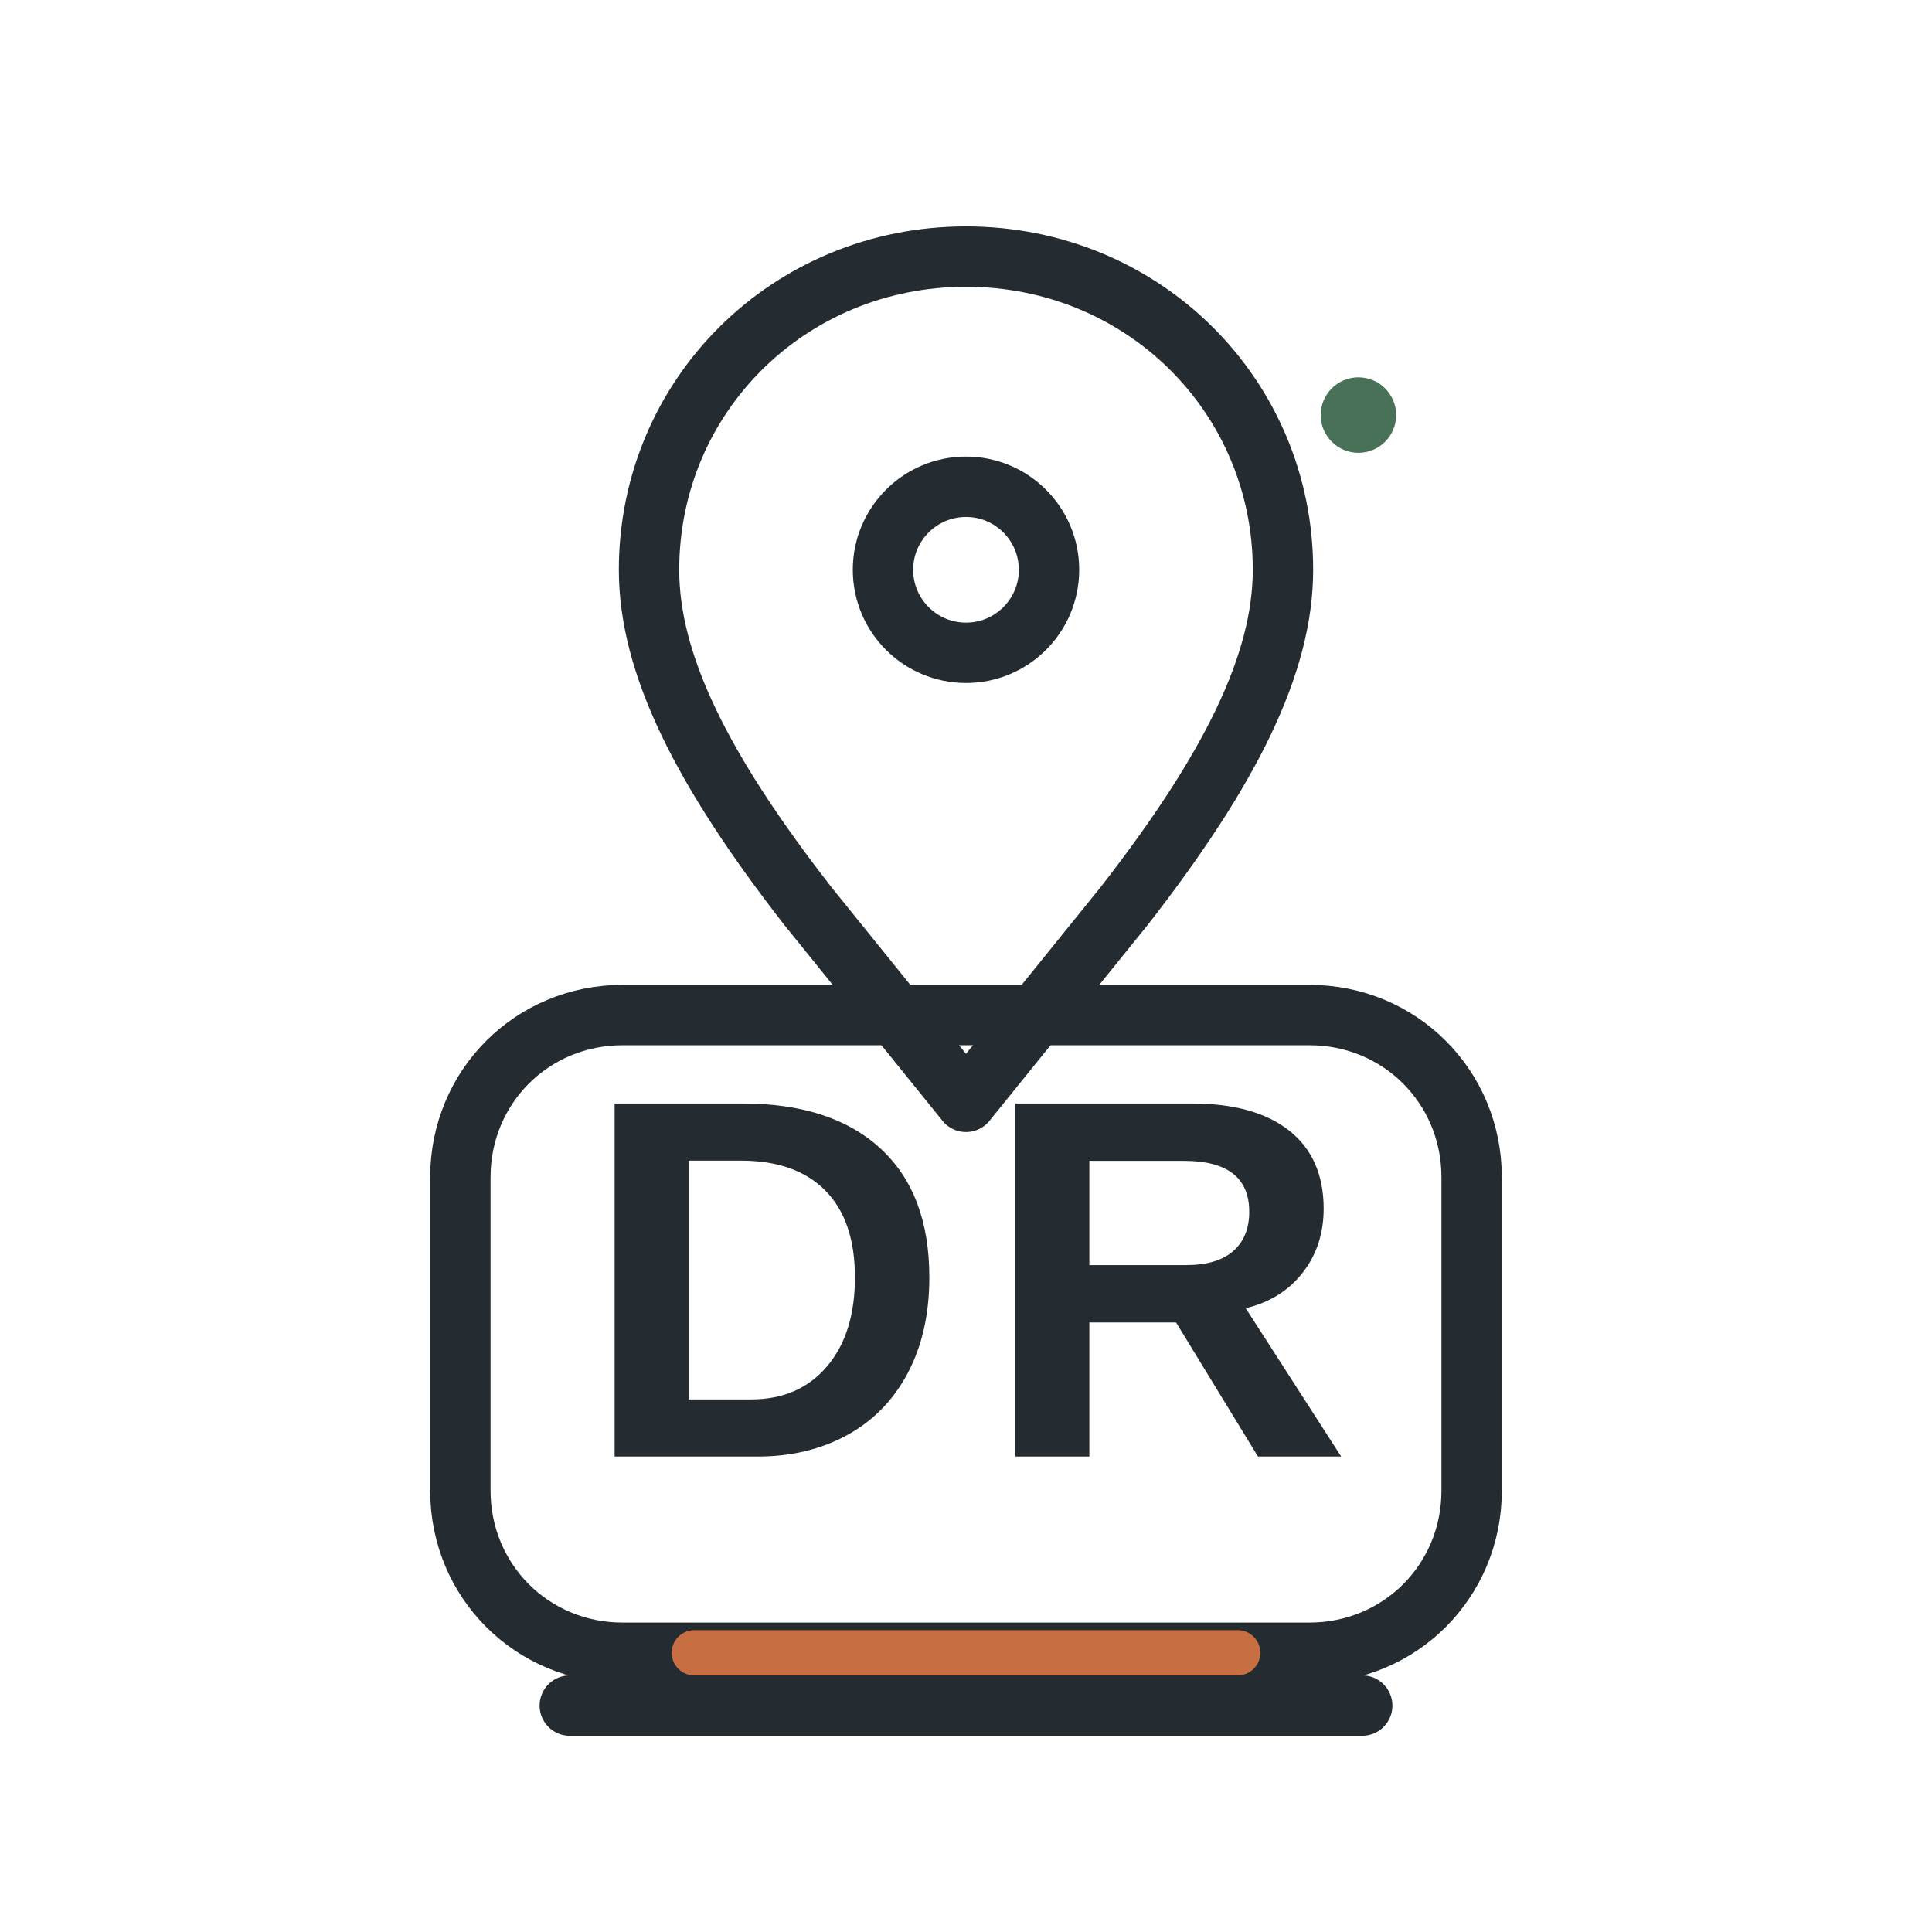
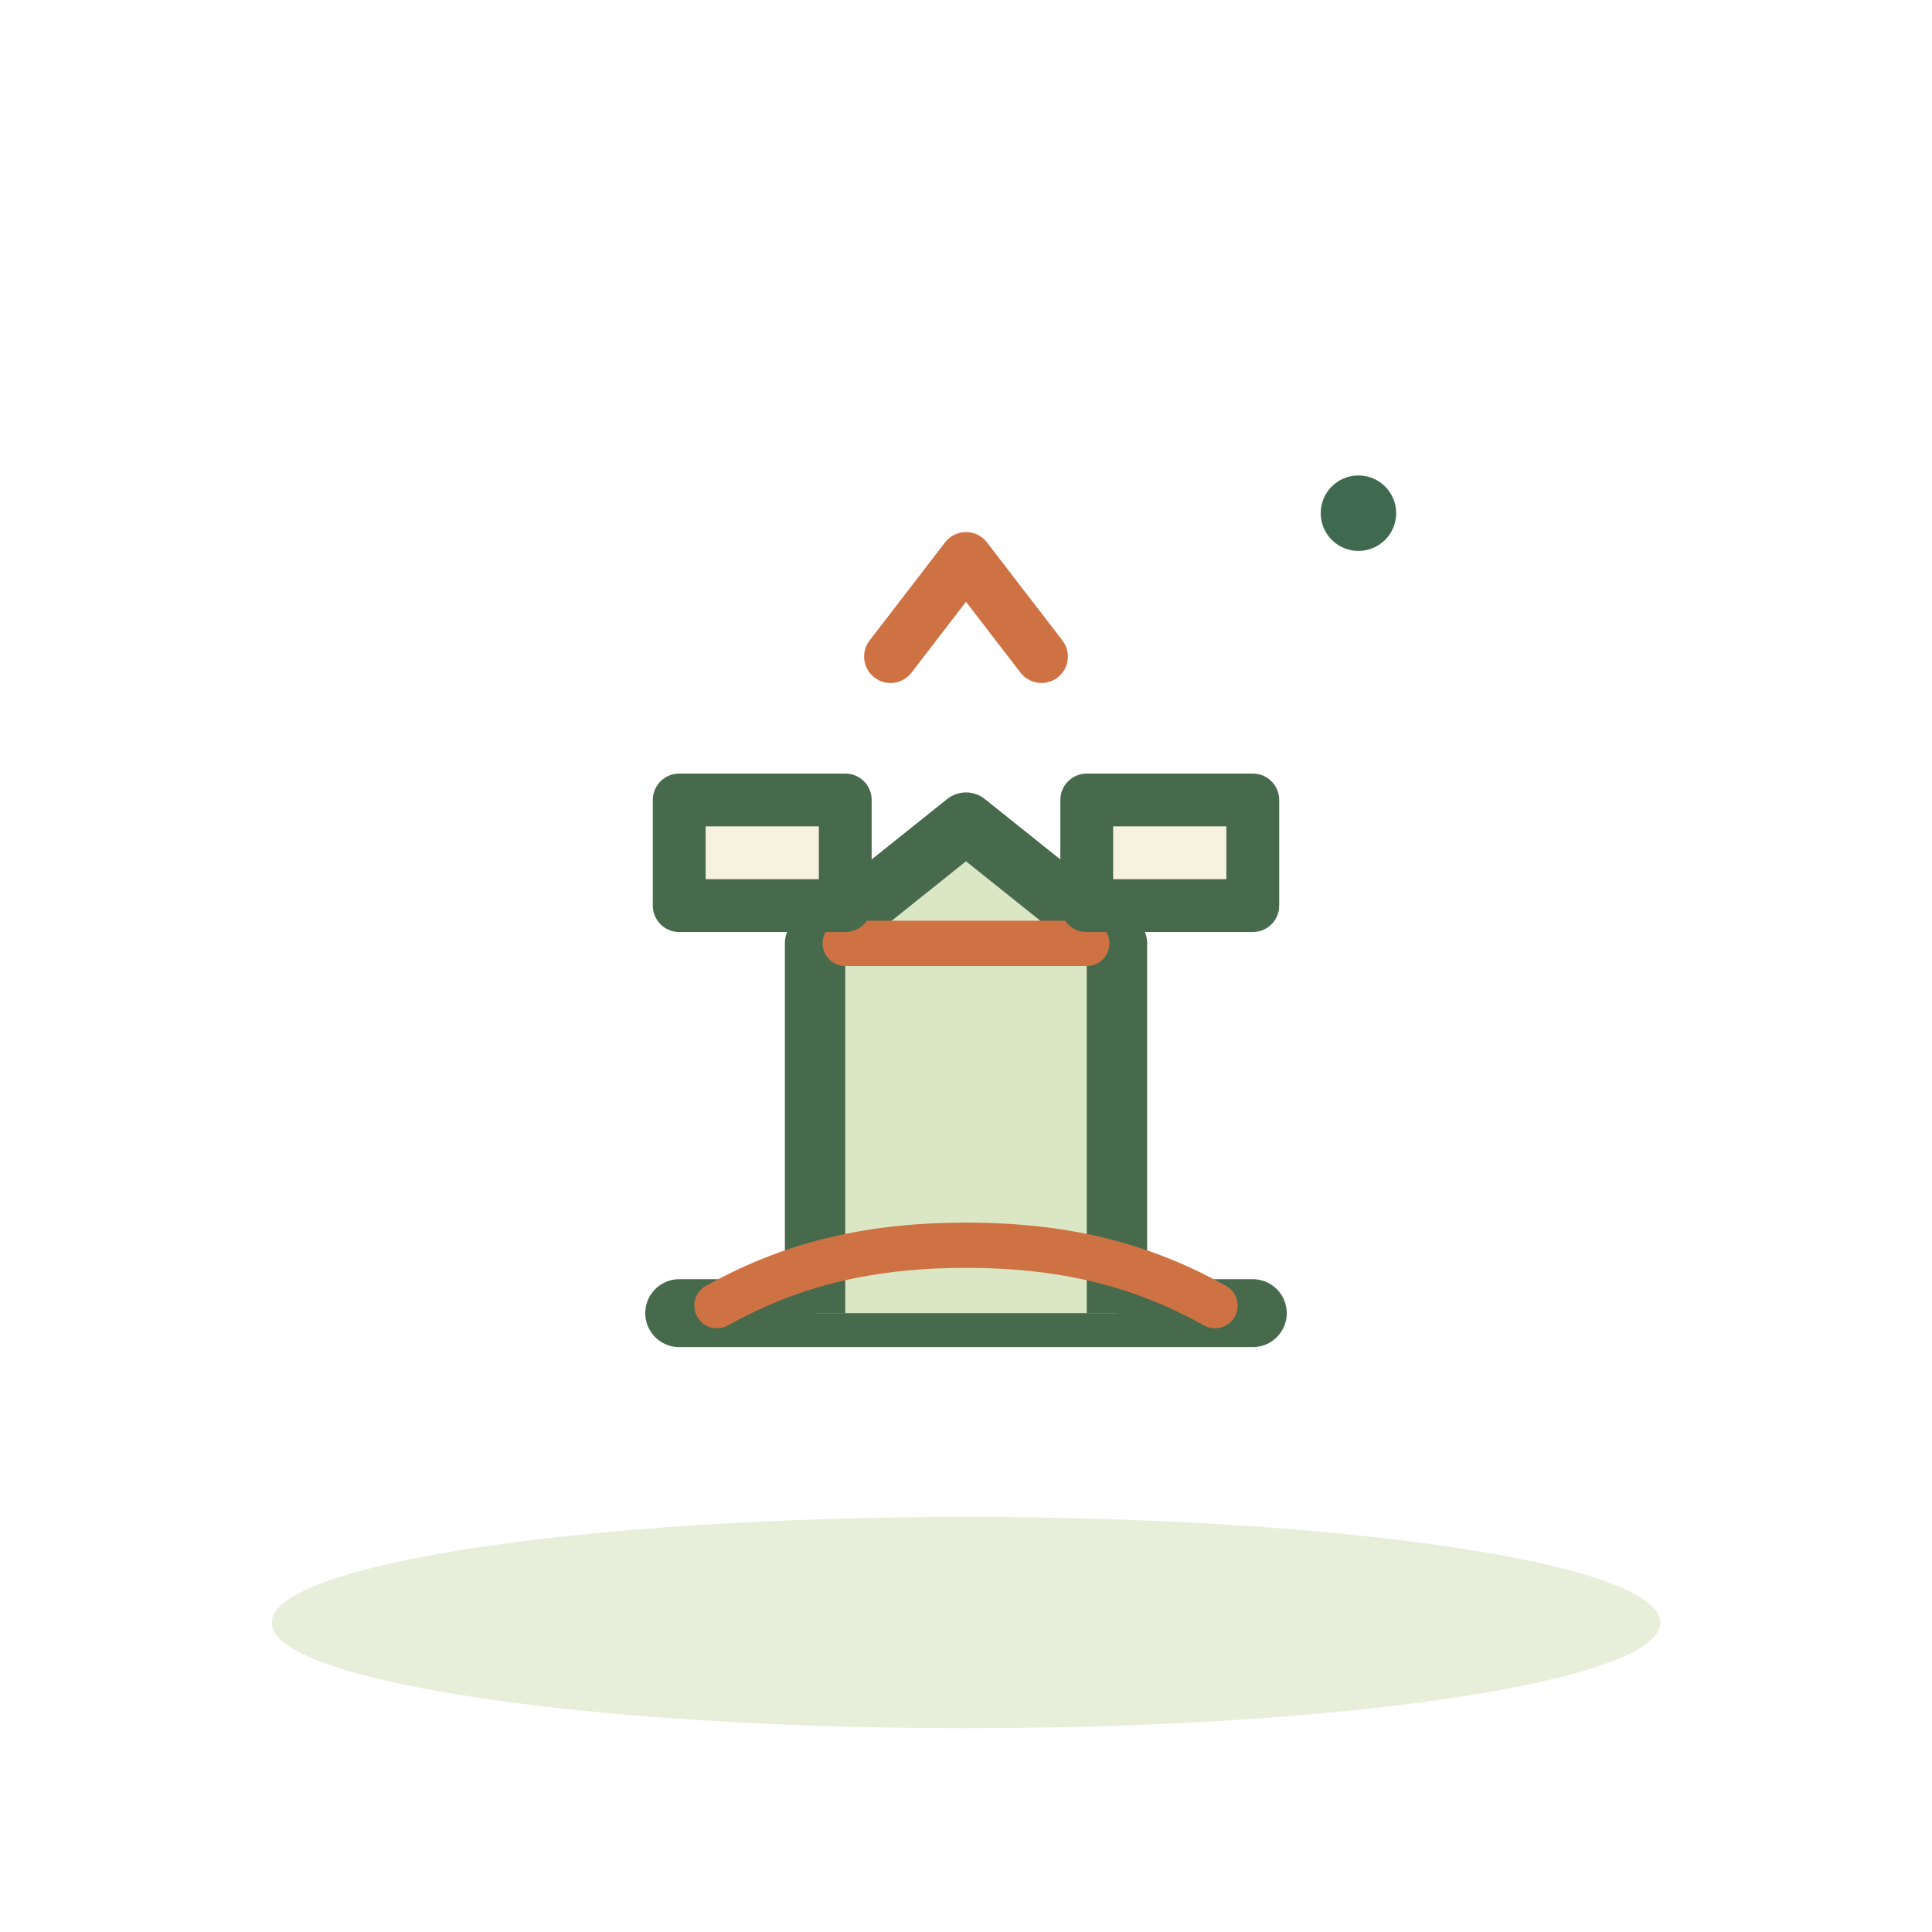
<svg xmlns="http://www.w3.org/2000/svg" viewBox="0 0 512 512" fill="none">
-   <g stroke="#242b31" stroke-width="16" stroke-linecap="round" stroke-linejoin="round">
-     <path d="M256 68c-47 0-84 37-84 83 0 25 14 53 42 89l42 52 42-52c28-36 42-64 42-89 0-46-37-83-84-83Z" />
-     <circle cx="256" cy="151" r="22" />
-     <path d="M122 312c0-24 19-43 43-43h182c24 0 43 19 43 43v83c0 24-19 43-43 43H165c-24 0-43-19-43-43Z" />
-     <path d="M151 452h210" />
-   </g>
-   <path d="M184 438h144" stroke="#cf7243" stroke-width="12" stroke-linecap="round" opacity="0.95" />
-   <circle cx="360" cy="110" r="10" fill="#3f6a50" opacity="0.95" />
-   <text x="256" y="386" fill="#242b31" font-family="Avenir Next, Segoe UI, Helvetica Neue, Arial, sans-serif" font-size="136" font-weight="800" letter-spacing="8" text-anchor="middle">DR</text>
+   <defs>
+     <linearGradient id="bg" x1="92" y1="70" x2="420" y2="446" gradientUnits="userSpaceOnUse">
+       <stop offset="0" stop-color="#f7f1df" />
+       <stop offset="1" stop-color="#eef3de" />
+     </linearGradient>
+     <linearGradient id="sage" x1="124" y1="124" x2="376" y2="388" gradientUnits="userSpaceOnUse">
+       <stop offset="0" stop-color="#dfe9c8" />
+       <stop offset="1" stop-color="#b9d09f" />
+     </linearGradient>
+     <linearGradient id="green" x1="142" y1="100" x2="384" y2="414" gradientUnits="userSpaceOnUse">
+       <stop offset="0" stop-color="#5f8258" />
+       <stop offset="1" stop-color="#476a4d" />
+     </linearGradient>
+     <linearGradient id="orange" x1="180" y1="112" x2="386" y2="388" gradientUnits="userSpaceOnUse">
+       <stop offset="0" stop-color="#f6b46b" />
+       <stop offset="1" stop-color="#cf7243" />
+     </linearGradient>
+   </defs>
+   <ellipse cx="256" cy="430" rx="184" ry="28" fill="#dfe7cc" opacity="0.7" />
+   <path d="M180 348h152" stroke="#476a4d" stroke-width="18" stroke-linecap="round" />
+   <path d="M216 348v-98l40-32 40 32v98" fill="#dbe7c4" stroke="#476a4d" stroke-width="16" stroke-linejoin="round" />
+   <path d="M224 250h64" stroke="#cf7243" stroke-width="12" stroke-linecap="round" />
+   <path d="M190 346c18-10 38-16 66-16s48 6 66 16" stroke="#cf7243" stroke-width="12" stroke-linecap="round" />
+   <path d="M180 212h44v28h-44z" fill="#f7f1df" stroke="#476a4d" stroke-width="14" stroke-linejoin="round" />
+   <path d="M288 212h44v28h-44z" fill="#f7f1df" stroke="#476a4d" stroke-width="14" stroke-linejoin="round" />
+   <path d="M236 174l20-26 20 26" fill="none" stroke="#cf7243" stroke-width="14" stroke-linecap="round" stroke-linejoin="round" />
+   <circle cx="360" cy="136" r="10" fill="#3f6a50" />
</svg>
